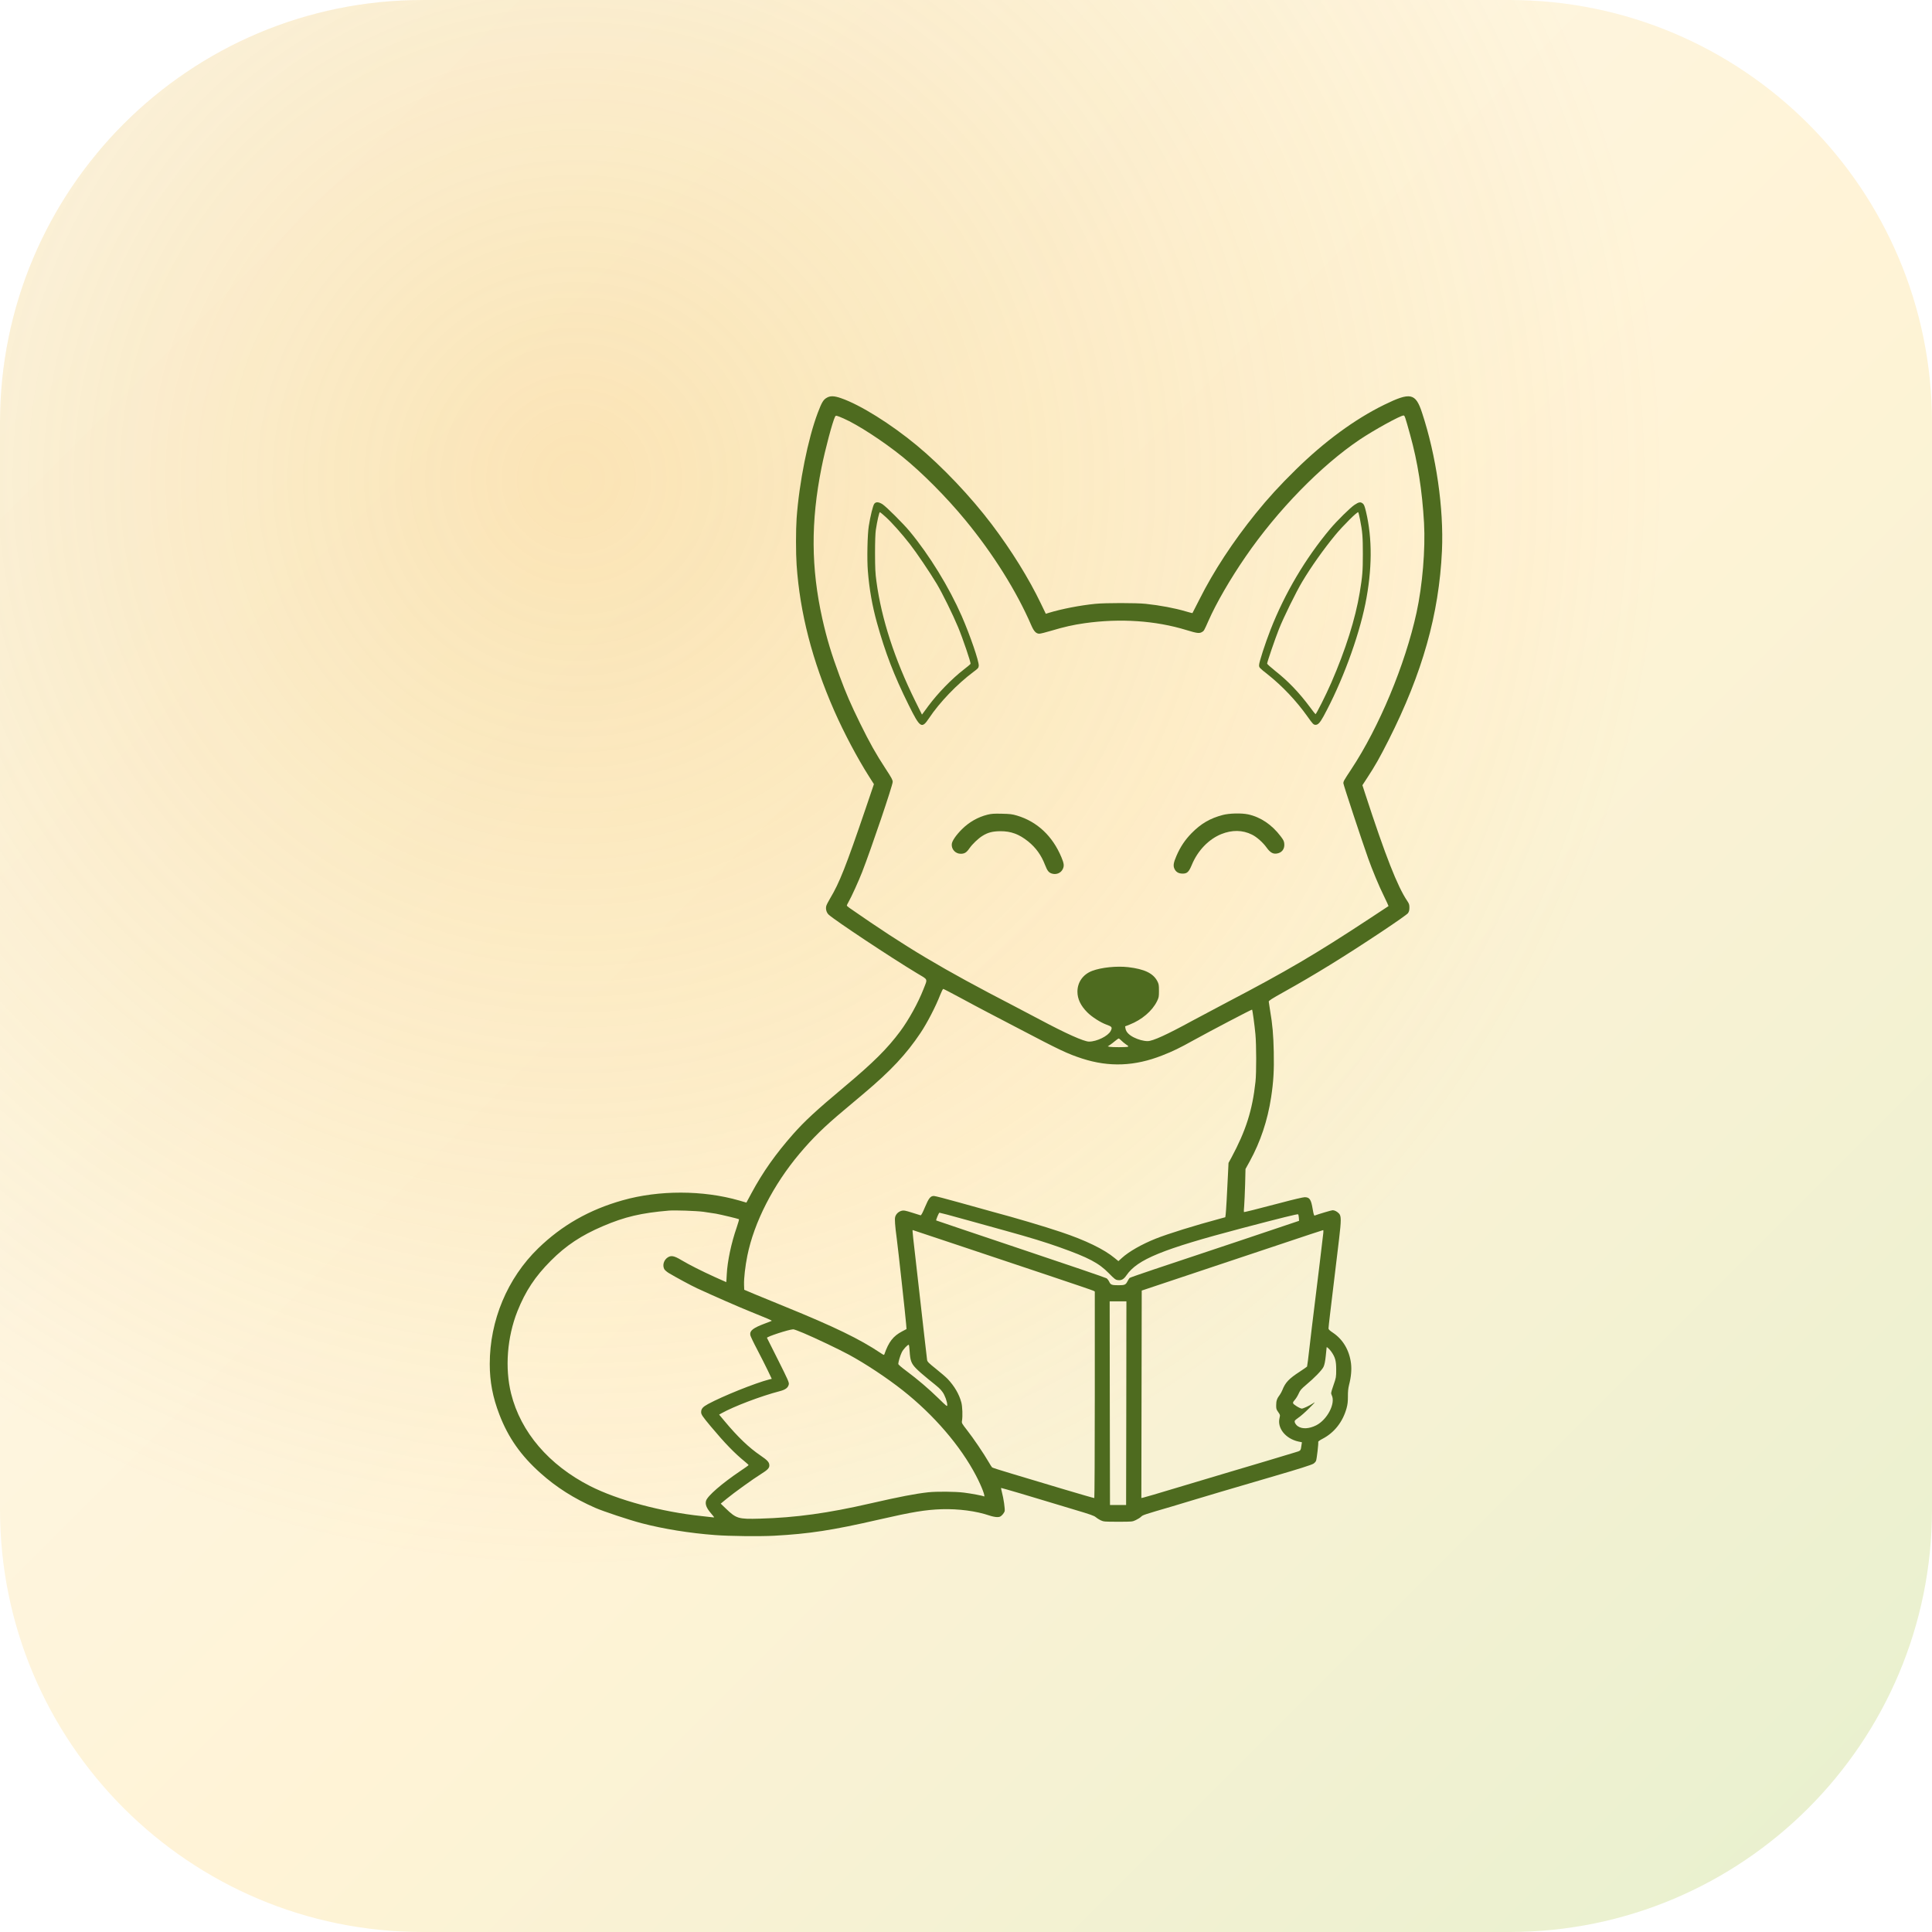
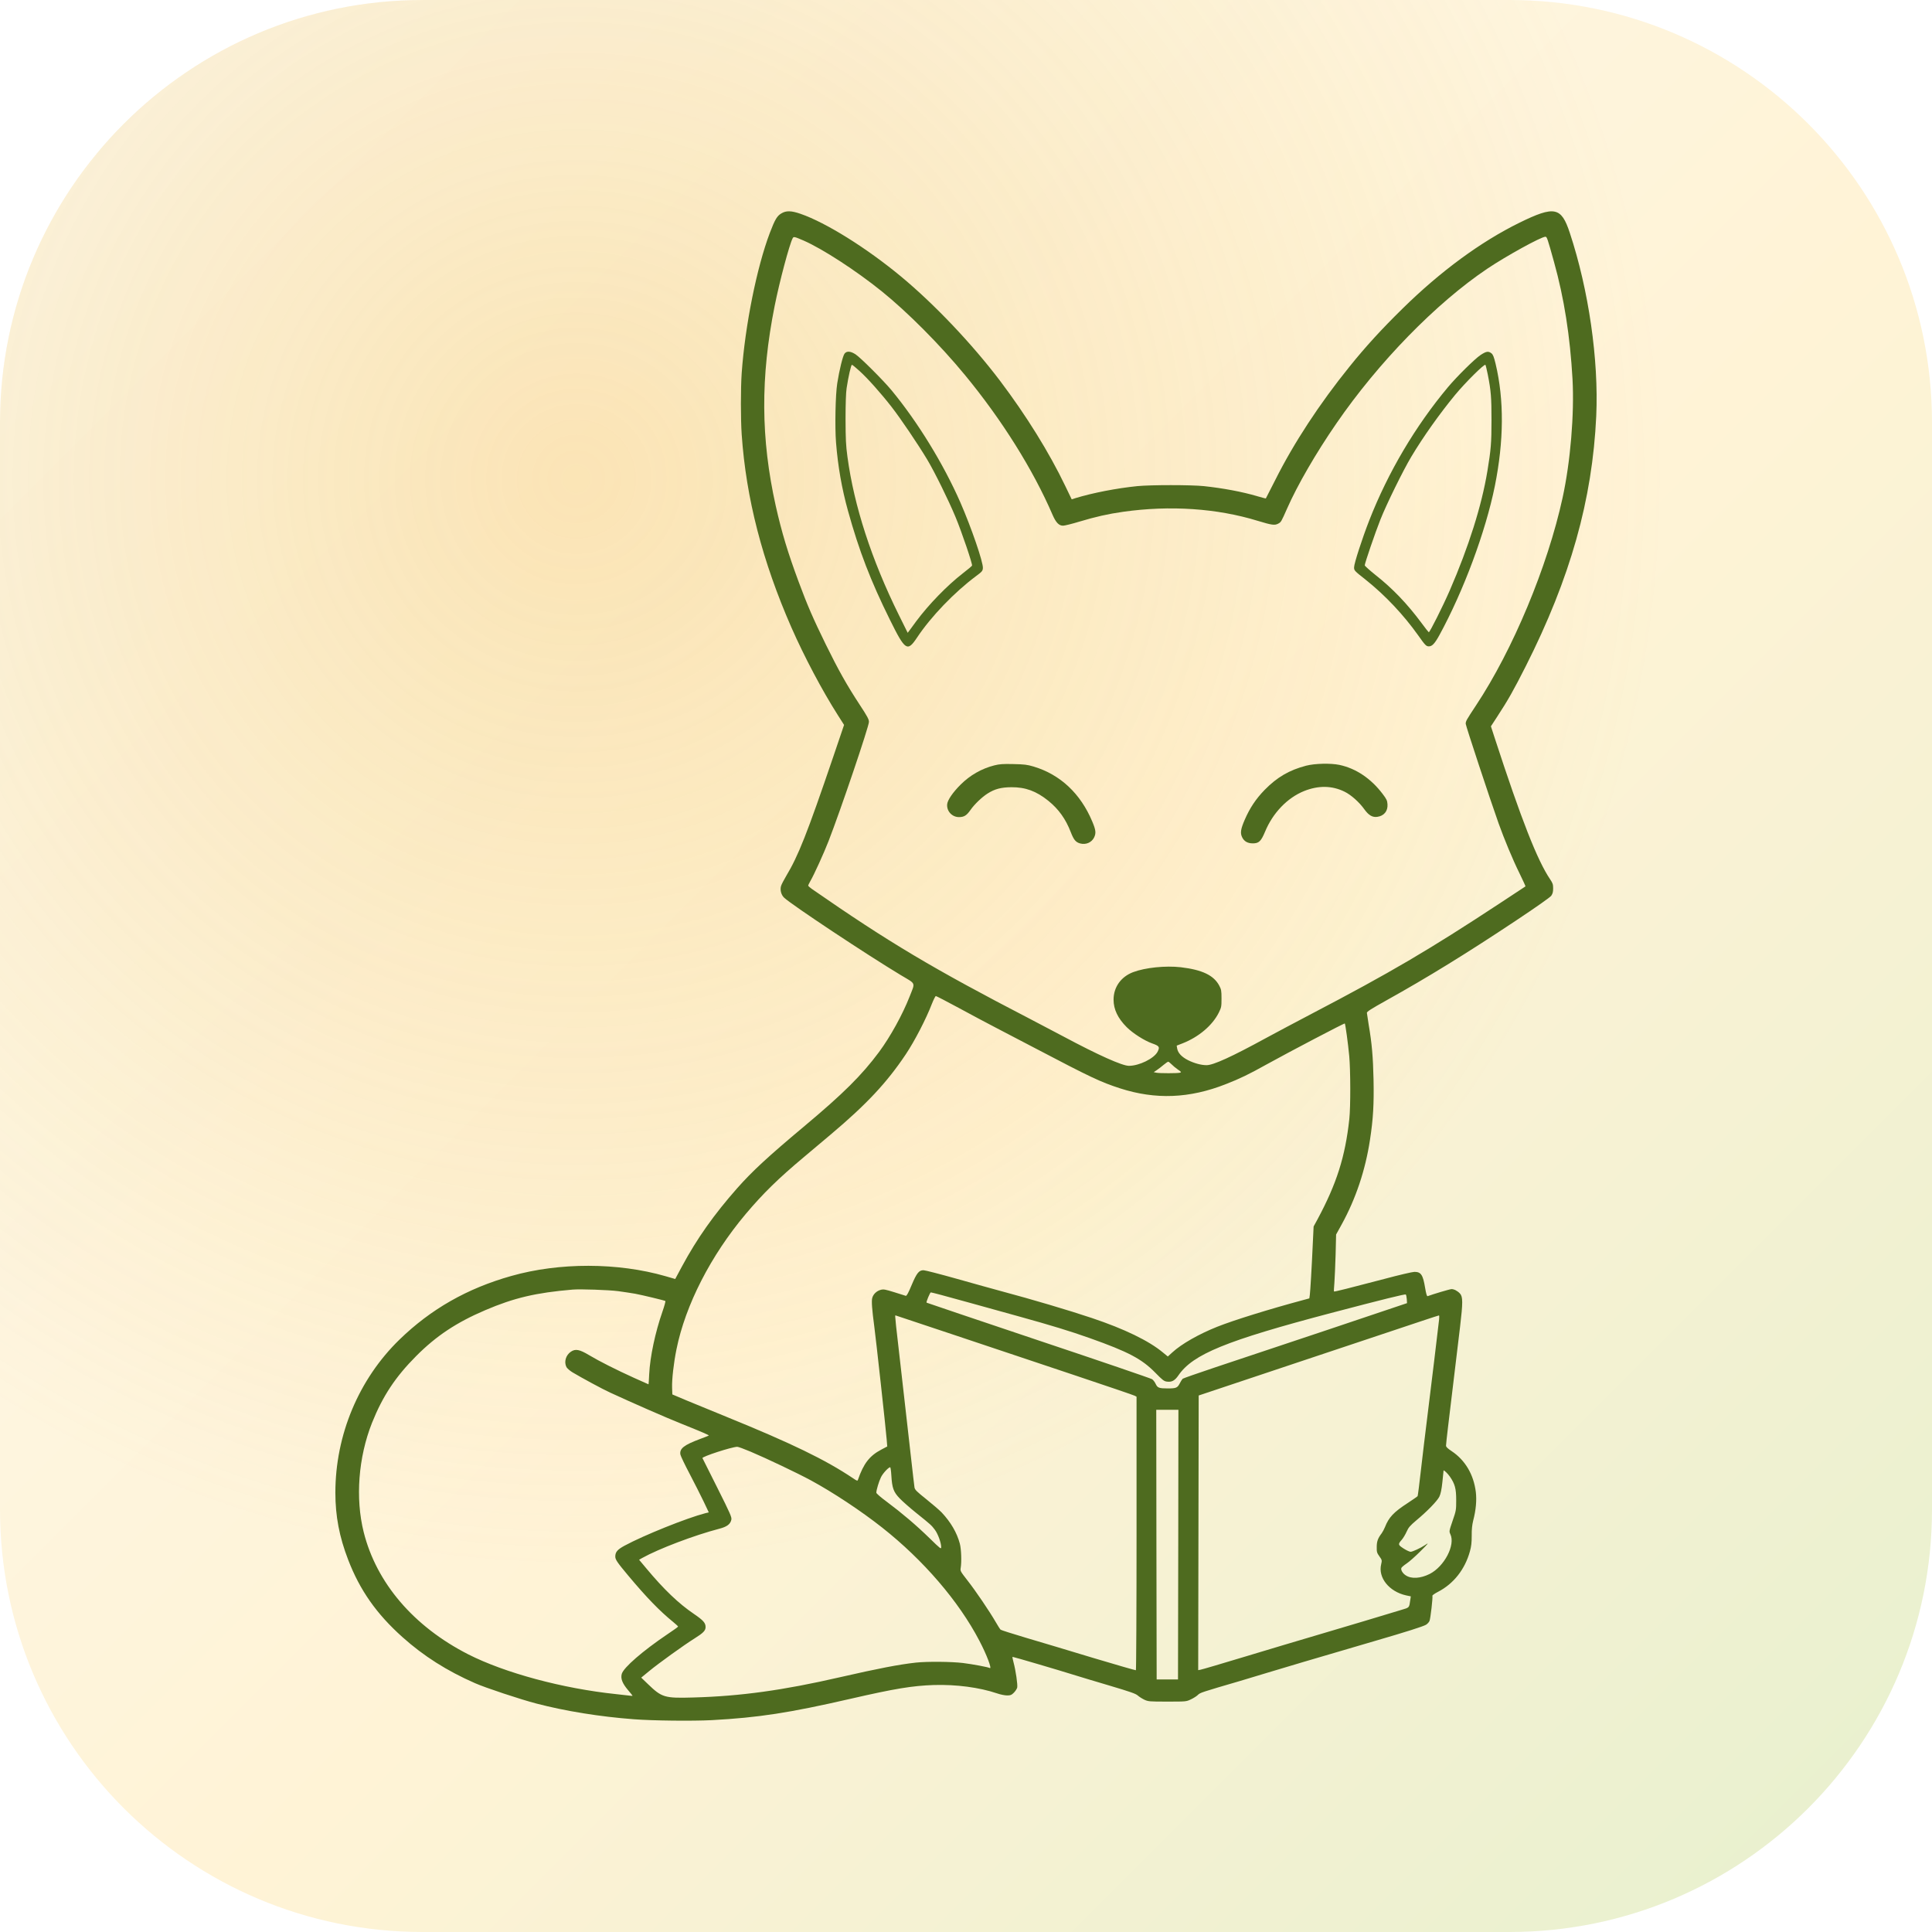
<svg xmlns="http://www.w3.org/2000/svg" viewBox="0 0 512 512" width="512" height="512">
  <defs>
    <linearGradient id="bg" x1="0" y1="0" x2="1" y2="1">
      <stop offset="0%" stop-color="#FBF9F0" />
      <stop offset="55%" stop-color="#FFF3D6" />
      <stop offset="100%" stop-color="#E6F0CE" />
    </linearGradient>
    <radialGradient id="glow" cx="30%" cy="25%" r="80%">
      <stop offset="0%" stop-color="#F4B740" stop-opacity="0.28" />
      <stop offset="70%" stop-color="#F4B740" stop-opacity="0" />
    </radialGradient>
  </defs>
  <rect x="0" y="0" width="512" height="512" rx="112" ry="112" fill="url(#bg)" />
  <rect x="0" y="0" width="512" height="512" rx="112" ry="112" fill="url(#glow)" />
-   <g transform="translate(72,99) scale(0.164286 0.164286)">
-     <g transform="translate(240.76,1906.61) scale(0.1,-0.1)" fill="#4E6B1F" stroke="none">
-       <path d="M6543 18674 c-53 -31 -78 -74 -141 -239 -159 -420 -301 -1129 -342 -1705 -13 -185 -13 -563 0 -750 53 -774 252 -1544 606 -2351 158 -359 376 -770 564 -1065 l77 -121 -132 -389 c-320 -940 -425 -1205 -574 -1453 -28 -47 -56 -101 -62 -121 -14 -48 2 -108 38 -142 97 -90 1007 -694 1421 -943 189 -113 177 -83 108 -260 -86 -220 -236 -492 -374 -678 -209 -281 -433 -504 -906 -900 -450 -377 -636 -549 -822 -759 -283 -321 -489 -612 -673 -954 l-81 -151 -117 34 c-583 168 -1295 169 -1880 3 -537 -151 -980 -404 -1362 -775 -496 -482 -781 -1162 -781 -1865 0 -285 48 -537 155 -815 143 -373 347 -663 664 -946 256 -229 539 -409 881 -559 126 -56 557 -199 750 -249 352 -92 772 -160 1185 -191 231 -18 716 -23 950 -11 569 31 941 88 1690 260 545 125 754 159 1015 168 273 8 556 -29 771 -102 40 -14 95 -25 122 -25 42 0 54 5 82 33 19 19 37 47 41 62 8 33 -18 211 -45 310 -10 36 -15 65 -11 65 12 0 573 -165 725 -213 77 -24 282 -86 455 -137 256 -76 321 -99 345 -121 17 -15 53 -38 80 -51 48 -22 61 -23 280 -23 229 0 230 0 287 27 32 15 70 39 85 54 28 28 41 32 513 170 85 25 241 72 345 104 167 51 541 162 1310 387 368 107 578 174 611 194 18 11 37 32 43 47 12 29 42 289 35 306 -2 6 29 28 68 48 190 98 328 273 389 493 17 61 22 106 22 190 -1 78 5 132 18 185 34 130 44 249 32 349 -27 214 -130 387 -293 496 -51 34 -70 52 -70 68 0 12 11 117 25 232 43 359 114 948 146 1215 35 295 35 367 -1 406 -31 33 -72 54 -103 54 -19 0 -227 -62 -291 -86 -9 -3 -18 26 -31 103 -26 158 -50 193 -130 193 -23 0 -187 -38 -366 -86 -430 -113 -609 -158 -614 -153 -2 3 0 49 5 104 4 55 11 210 15 345 l6 245 69 125 c172 314 287 657 344 1030 39 256 49 432 43 735 -6 273 -20 438 -59 665 -11 69 -21 134 -22 145 -1 15 49 47 239 153 499 278 972 569 1572 968 260 173 420 286 435 306 17 25 23 46 23 89 0 49 -5 64 -36 110 -156 230 -351 726 -675 1720 l-47 145 75 115 c134 205 199 320 348 614 545 1079 813 2031 860 3051 31 686 -92 1536 -322 2231 -104 316 -186 333 -613 124 -472 -232 -961 -591 -1424 -1046 -252 -247 -450 -463 -644 -704 -370 -458 -682 -935 -908 -1386 -61 -121 -112 -221 -114 -223 -1 -2 -48 11 -104 27 -182 54 -417 98 -651 123 -159 16 -644 16 -810 0 -250 -25 -547 -83 -753 -146 l-47 -15 -79 164 c-197 410 -474 856 -794 1280 -341 450 -800 934 -1208 1272 -418 346 -912 655 -1222 762 -112 39 -176 41 -234 5z m272 -331 c229 -100 637 -365 950 -617 317 -256 710 -651 1014 -1020 451 -547 830 -1152 1068 -1704 41 -94 77 -132 128 -132 19 0 108 22 197 49 200 60 350 94 533 120 572 81 1145 43 1645 -111 167 -51 204 -56 246 -33 35 19 36 21 108 184 126 286 352 676 598 1033 515 750 1218 1470 1843 1890 235 157 654 388 706 388 18 0 25 -20 104 -305 124 -444 196 -904 226 -1430 23 -424 -25 -1005 -121 -1445 -183 -839 -605 -1851 -1055 -2530 -120 -182 -125 -191 -125 -224 0 -22 297 -922 400 -1211 67 -188 174 -446 252 -603 44 -90 78 -165 76 -166 -2 -1 -140 -92 -308 -203 -869 -572 -1341 -849 -2295 -1348 -187 -98 -437 -231 -557 -296 -419 -229 -643 -331 -725 -331 -66 0 -150 23 -226 61 -78 40 -122 87 -132 141 l-6 36 72 28 c197 77 365 220 442 376 30 61 32 72 32 170 0 95 -3 110 -27 156 -67 127 -208 194 -469 225 -185 21 -433 -4 -581 -60 -148 -56 -238 -183 -238 -335 0 -118 52 -227 160 -335 75 -75 215 -164 310 -198 88 -31 96 -43 66 -102 -43 -82 -224 -171 -349 -171 -81 0 -372 130 -797 357 -135 71 -317 167 -405 213 -1182 612 -1729 938 -2662 1586 -23 16 -42 34 -43 39 0 6 12 30 26 55 46 79 165 341 221 485 148 380 493 1399 493 1455 0 31 -20 68 -114 211 -157 240 -256 416 -412 733 -155 317 -223 473 -332 767 -130 351 -204 595 -277 919 -183 820 -187 1569 -14 2435 59 298 181 754 220 827 12 22 20 20 134 -29z m1886 -9346 c145 -79 350 -188 454 -242 105 -54 318 -166 475 -248 684 -359 801 -414 1038 -491 433 -140 847 -124 1290 51 170 66 283 121 500 242 275 152 944 503 949 497 7 -7 40 -245 54 -397 16 -171 17 -620 1 -767 -50 -461 -155 -789 -388 -1223 l-47 -86 -9 -189 c-14 -314 -31 -596 -37 -643 l-6 -44 -70 -19 c-421 -113 -852 -247 -1053 -327 -225 -90 -434 -209 -546 -312 l-55 -50 -60 49 c-170 142 -469 287 -866 420 -280 94 -733 228 -1100 326 -93 25 -338 93 -543 151 -206 58 -389 105 -407 105 -56 0 -83 -34 -145 -181 -39 -94 -60 -133 -71 -131 -7 2 -71 22 -140 44 -113 35 -130 38 -166 29 -50 -14 -90 -52 -103 -99 -10 -37 -3 -138 25 -347 20 -147 143 -1267 151 -1376 l7 -86 -72 -38 c-144 -76 -216 -169 -285 -368 -5 -16 -12 -14 -63 21 -333 223 -742 422 -1543 748 -168 68 -384 157 -480 197 l-175 74 -3 84 c-3 99 19 296 53 464 109 541 418 1144 844 1650 213 252 393 429 713 697 100 84 245 206 322 271 437 368 683 631 914 976 108 161 248 432 318 614 21 53 43 97 49 97 6 0 130 -64 276 -143z m2595 -688 c16 -17 51 -46 77 -64 44 -30 46 -33 25 -39 -30 -8 -247 -8 -287 0 l-32 7 38 25 c21 14 58 43 83 64 25 21 50 38 56 38 5 0 23 -14 40 -31z m-6741 -2764 c66 -9 158 -23 205 -31 86 -16 357 -81 370 -89 4 -3 -12 -62 -36 -131 -87 -249 -151 -549 -161 -761 -3 -68 -7 -123 -8 -123 -1 0 -81 36 -177 79 -214 97 -421 201 -548 277 -115 69 -165 79 -220 42 -63 -42 -87 -125 -55 -188 8 -15 41 -44 72 -63 112 -67 374 -209 461 -248 264 -122 674 -302 867 -379 252 -101 339 -139 334 -144 -2 -2 -49 -21 -104 -41 -198 -74 -254 -117 -242 -190 3 -17 53 -123 113 -236 59 -112 135 -264 170 -336 l63 -133 -42 -10 c-228 -59 -750 -269 -985 -396 -86 -47 -112 -77 -112 -132 0 -37 23 -71 156 -230 226 -270 383 -432 549 -567 33 -27 60 -52 60 -56 0 -4 -59 -47 -132 -95 -299 -202 -531 -403 -554 -481 -16 -57 6 -115 77 -199 30 -35 54 -65 54 -67 0 -2 -10 -3 -22 -1 -13 2 -93 11 -178 20 -651 68 -1355 258 -1802 485 -664 339 -1118 869 -1273 1489 -103 412 -65 911 101 1330 131 327 285 560 539 815 245 246 491 409 840 558 353 151 618 213 1065 251 94 8 440 -4 555 -19z m3934 -46 c64 -17 226 -61 361 -99 135 -38 403 -112 595 -165 382 -106 616 -177 855 -262 470 -167 633 -253 797 -420 89 -91 108 -106 143 -110 59 -8 96 12 140 76 177 258 578 422 1860 760 639 168 902 233 910 225 5 -5 10 -31 12 -57 l3 -48 -985 -331 c-542 -181 -1154 -386 -1360 -454 -206 -69 -380 -130 -388 -136 -7 -7 -24 -33 -37 -59 -27 -52 -44 -59 -144 -59 -106 0 -125 7 -147 53 -10 23 -30 49 -44 59 -14 10 -637 223 -1385 473 -747 251 -1361 458 -1363 460 -7 7 42 125 52 125 5 0 61 -14 125 -31z m182 -495 c404 -135 1054 -353 1444 -483 391 -131 721 -243 733 -250 l22 -12 0 -1664 c0 -915 -4 -1666 -8 -1668 -4 -2 -236 65 -517 149 -280 85 -647 195 -814 244 -168 50 -310 95 -317 101 -6 5 -33 46 -59 92 -75 130 -245 381 -344 507 -87 112 -90 116 -83 155 12 74 7 228 -11 295 -35 132 -110 261 -221 379 -28 29 -113 102 -188 162 -115 92 -138 114 -143 142 -3 17 -23 192 -45 387 -22 195 -60 533 -85 750 -108 938 -110 960 -102 960 2 0 334 -111 738 -246z m5885 199 c-3 -27 -31 -257 -61 -513 -31 -256 -71 -586 -90 -735 -19 -148 -50 -411 -70 -584 -19 -172 -38 -317 -41 -323 -3 -5 -57 -42 -119 -83 -173 -112 -232 -175 -279 -295 -10 -25 -28 -58 -40 -75 -46 -60 -60 -98 -60 -167 -1 -60 2 -71 32 -113 33 -46 33 -49 22 -97 -40 -163 97 -333 303 -379 l58 -12 -6 -41 c-15 -102 -7 -93 -113 -125 -175 -54 -691 -208 -1040 -311 -188 -55 -575 -171 -860 -257 -284 -86 -529 -158 -544 -160 l-27 -5 3 1673 3 1673 1269 424 c698 233 1355 452 1459 487 105 35 194 64 198 64 5 1 6 -20 3 -46z m-3178 -2745 l-3 -1643 -130 0 -130 0 -3 1643 -2 1642 135 0 135 0 -2 -1642z m-5208 1131 c194 -82 570 -261 731 -348 271 -147 610 -371 870 -576 502 -396 933 -897 1184 -1378 90 -171 158 -352 126 -333 -18 11 -204 46 -324 61 -140 17 -434 20 -575 5 -207 -23 -452 -70 -929 -179 -687 -158 -1206 -230 -1783 -246 -350 -10 -382 -1 -553 164 l-81 78 96 79 c115 95 429 321 553 398 107 67 135 96 135 139 0 51 -28 82 -142 160 -186 126 -366 298 -581 556 l-87 104 37 21 c200 112 637 278 941 357 93 24 135 56 146 111 6 29 -13 73 -171 388 -98 195 -179 358 -181 361 -8 18 351 135 423 138 12 1 86 -27 165 -60z m1713 -291 c9 -150 26 -199 100 -276 34 -36 125 -116 202 -178 182 -146 187 -151 229 -207 37 -50 76 -157 76 -210 0 -28 -7 -23 -142 109 -162 158 -334 304 -520 443 -72 53 -128 101 -128 111 0 31 31 136 56 187 22 47 92 123 113 123 4 0 11 -46 14 -102z m6804 -12 c62 -90 77 -147 77 -286 0 -122 -1 -129 -44 -253 -43 -126 -43 -128 -27 -163 63 -131 -73 -393 -252 -484 -112 -56 -224 -63 -293 -16 -37 24 -61 66 -52 89 3 8 31 32 62 53 31 20 107 87 167 147 104 103 114 117 55 76 -49 -33 -148 -79 -171 -79 -13 0 -52 18 -86 40 -69 45 -71 51 -20 109 16 19 42 62 57 96 23 52 42 73 116 136 135 112 257 238 283 291 16 34 27 85 37 180 7 73 14 135 14 137 0 13 50 -34 77 -73z" />
-       <path d="M7313 16966 c-21 -26 -64 -201 -89 -361 -22 -137 -30 -533 -15 -721 23 -291 70 -560 146 -834 135 -486 275 -851 511 -1327 186 -376 212 -393 330 -216 170 256 455 552 718 748 74 55 81 63 84 98 6 69 -142 498 -275 802 -205 467 -518 978 -839 1366 -102 123 -376 396 -438 437 -61 39 -107 42 -133 8z m184 -213 c98 -89 259 -269 391 -439 104 -133 322 -455 432 -639 91 -152 259 -493 345 -700 74 -177 208 -572 201 -591 -2 -6 -53 -49 -113 -95 -191 -148 -415 -379 -566 -582 -37 -51 -76 -103 -86 -117 l-19 -25 -109 220 c-331 670 -544 1324 -625 1925 -19 139 -22 211 -23 460 0 185 5 325 13 375 21 140 54 285 65 285 5 0 48 -35 94 -77z" />
-       <path d="M15059 16948 c-71 -48 -283 -257 -394 -389 -397 -474 -730 -1036 -960 -1624 -87 -223 -185 -525 -185 -572 0 -39 2 -42 143 -153 237 -189 459 -425 637 -675 86 -122 99 -135 131 -135 40 0 71 33 128 136 295 540 563 1260 676 1818 110 548 114 1048 9 1488 -21 86 -31 112 -51 128 -37 29 -63 25 -134 -22z m90 -238 c39 -198 45 -279 45 -555 0 -279 -7 -359 -50 -620 -70 -423 -227 -920 -459 -1455 -83 -191 -244 -512 -255 -508 -4 2 -43 50 -85 108 -176 237 -353 423 -565 590 -71 57 -130 110 -130 117 0 26 127 397 191 558 73 185 276 598 376 765 144 241 345 524 531 750 128 155 362 387 372 369 5 -8 17 -61 29 -119z" />
-       <path d="M9137 11950 c-154 -39 -296 -120 -411 -235 -95 -95 -158 -187 -163 -238 -8 -84 59 -157 144 -157 61 0 93 19 140 87 49 70 140 157 208 200 88 56 166 76 290 77 172 1 303 -47 450 -165 126 -102 212 -222 274 -383 36 -93 60 -122 114 -137 71 -19 141 12 171 75 24 51 20 89 -23 191 -143 342 -391 574 -716 671 -77 23 -113 27 -245 30 -129 3 -168 0 -233 -16z" />
-       <path d="M12935 11946 c-206 -54 -353 -140 -505 -295 -106 -109 -180 -220 -242 -363 -49 -113 -57 -162 -32 -213 24 -50 66 -75 131 -75 73 0 100 26 148 141 95 230 271 413 475 496 175 70 342 68 495 -8 78 -38 179 -128 240 -214 53 -73 98 -100 157 -92 83 11 131 71 125 154 -3 44 -11 62 -59 125 -142 188 -325 311 -527 354 -107 22 -298 18 -406 -10z" />
+   <g transform="translate(88.8761,56) scale(0.217542)" fill="#4E6B1F" stroke="none">
+     <g transform="matrix(0.1,0,0,-0.1,-111,1869.969)" id="g69">
+       <path d="m 6543,18674 c -53,-31 -78,-74 -141,-239 -159,-420 -301,-1129 -342,-1705 -13,-185 -13,-563 0,-750 53,-774 252,-1544 606,-2351 158,-359 376,-770 564,-1065 l 77,-121 -132,-389 c -320,-940 -425,-1205 -574,-1453 -28,-47 -56,-101 -62,-121 -14,-48 2,-108 38,-142 97,-90 1007,-694 1421,-943 189,-113 177,-83 108,-260 -86,-220 -236,-492 -374,-678 -209,-281 -433,-504 -906,-900 -450,-377 -636,-549 -822,-759 -283,-321 -489,-612 -673,-954 l -81,-151 -117,34 c -583,168 -1295,169 -1880,3 -537,-151 -980,-404 -1362,-775 -496,-482 -781,-1162 -781,-1865 0,-285 48,-537 155,-815 143,-373 347,-663 664,-946 256,-229 539,-409 881,-559 126,-56 557,-199 750,-249 352,-92 772,-160 1185,-191 231,-18 716,-23 950,-11 569,31 941,88 1690,260 545,125 754,159 1015,168 273,8 556,-29 771,-102 40,-14 95,-25 122,-25 42,0 54,5 82,33 19,19 37,47 41,62 8,33 -18,211 -45,310 -10,36 -15,65 -11,65 12,0 573,-165 725,-213 77,-24 282,-86 455,-137 256,-76 321,-99 345,-121 17,-15 53,-38 80,-51 48,-22 61,-23 280,-23 229,0 230,0 287,27 32,15 70,39 85,54 28,28 41,32 513,170 85,25 241,72 345,104 167,51 541,162 1310,387 368,107 578,174 611,194 18,11 37,32 43,47 12,29 42,289 35,306 -2,6 29,28 68,48 190,98 328,273 389,493 17,61 22,106 22,190 -1,78 5,132 18,185 34,130 44,249 32,349 -27,214 -130,387 -293,496 -51,34 -70,52 -70,68 0,12 11,117 25,232 43,359 114,948 146,1215 35,295 35,367 -1,406 -31,33 -72,54 -103,54 -19,0 -227,-62 -291,-86 -9,-3 -18,26 -31,103 -26,158 -50,193 -130,193 -23,0 -187,-38 -366,-86 -430,-113 -609,-158 -614,-153 -2,3 0,49 5,104 4,55 11,210 15,345 l 6,245 69,125 c 172,314 287,657 344,1030 39,256 49,432 43,735 -6,273 -20,438 -59,665 -11,69 -21,134 -22,145 -1,15 49,47 239,153 499,278 972,569 1572,968 260,173 420,286 435,306 17,25 23,46 23,89 0,49 -5,64 -36,110 -156,230 -351,726 -675,1720 l -47,145 75,115 c 134,205 199,320 348,614 545,1079 813,2031 860,3051 31,686 -92,1536 -322,2231 -104,316 -186,333 -613,124 -472,-232 -961,-591 -1424,-1046 -252,-247 -450,-463 -644,-704 -370,-458 -682,-935 -908,-1386 -61,-121 -112,-221 -114,-223 -1,-2 -48,11 -104,27 -182,54 -417,98 -651,123 -159,16 -644,16 -810,0 -250,-25 -547,-83 -753,-146 l -47,-15 -79,164 c -197,410 -474,856 -794,1280 -341,450 -800,934 -1208,1272 -418,346 -912,655 -1222,762 -112,39 -176,41 -234,5 z m 272,-331 c 229,-100 637,-365 950,-617 317,-256 710,-651 1014,-1020 451,-547 830,-1152 1068,-1704 41,-94 77,-132 128,-132 19,0 108,22 197,49 200,60 350,94 533,120 572,81 1145,43 1645,-111 167,-51 204,-56 246,-33 35,19 36,21 108,184 126,286 352,676 598,1033 515,750 1218,1470 1843,1890 235,157 654,388 706,388 18,0 25,-20 104,-305 124,-444 196,-904 226,-1430 23,-424 -25,-1005 -121,-1445 -183,-839 -605,-1851 -1055,-2530 -120,-182 -125,-191 -125,-224 0,-22 297,-922 400,-1211 67,-188 174,-446 252,-603 44,-90 78,-165 76,-166 -2,-1 -140,-92 -308,-203 -869,-572 -1341,-849 -2295,-1348 -187,-98 -437,-231 -557,-296 -419,-229 -643,-331 -725,-331 -66,0 -150,23 -226,61 -78,40 -122,87 -132,141 l -6,36 72,28 c 197,77 365,220 442,376 30,61 32,72 32,170 0,95 -3,110 -27,156 -67,127 -208,194 -469,225 -185,21 -433,-4 -581,-60 -148,-56 -238,-183 -238,-335 0,-118 52,-227 160,-335 75,-75 215,-164 310,-198 88,-31 96,-43 66,-102 -43,-82 -224,-171 -349,-171 -81,0 -372,130 -797,357 -135,71 -317,167 -405,213 -1182,612 -1729,938 -2662,1586 -23,16 -42,34 -43,39 0,6 12,30 26,55 46,79 165,341 221,485 148,380 493,1399 493,1455 0,31 -20,68 -114,211 -157,240 -256,416 -412,733 -155,317 -223,473 -332,767 -130,351 -204,595 -277,919 -183,820 -187,1569 -14,2435 59,298 181,754 220,827 12,22 20,20 134,-29 z M 8701,8997 c 145,-79 350,-188 454,-242 105,-54 318,-166 475,-248 684,-359 801,-414 1038,-491 433,-140 847,-124 1290,51 170,66 283,121 500,242 275,152 944,503 949,497 7,-7 40,-245 54,-397 16,-171 17,-620 1,-767 -50,-461 -155,-789 -388,-1223 l -47,-86 -9,-189 c -14,-314 -31,-596 -37,-643 l -6,-44 -70,-19 c -421,-113 -852,-247 -1053,-327 -225,-90 -434,-209 -546,-312 l -55,-50 -60,49 c -170,142 -469,287 -866,420 -280,94 -733,228 -1100,326 -93,25 -338,93 -543,151 -206,58 -389,105 -407,105 -56,0 -83,-34 -145,-181 -39,-94 -60,-133 -71,-131 -7,2 -71,22 -140,44 -113,35 -130,38 -166,29 -50,-14 -90,-52 -103,-99 -10,-37 -3,-138 25,-347 20,-147 143,-1267 151,-1376 l 7,-86 -72,-38 c -144,-76 -216,-169 -285,-368 -5,-16 -12,-14 -63,21 -333,223 -742,422 -1543,748 -168,68 -384,157 -480,197 l -175,74 -3,84 c -3,99 19,296 53,464 109,541 418,1144 844,1650 213,252 393,429 713,697 100,84 245,206 322,271 437,368 683,631 914,976 108,161 248,432 318,614 21,53 43,97 49,97 6,0 130,-64 276,-143 z m 2595,-688 c 16,-17 51,-46 77,-64 44,-30 46,-33 25,-39 -30,-8 -247,-8 -287,0 l -32,7 38,25 c 21,14 58,43 83,64 25,21 50,38 56,38 5,0 23,-14 40,-31 z M 4555,5545 c 66,-9 158,-23 205,-31 86,-16 357,-81 370,-89 4,-3 -12,-62 -36,-131 -87,-249 -151,-549 -161,-761 -3,-68 -7,-123 -8,-123 -1,0 -81,36 -177,79 -214,97 -421,201 -548,277 -115,69 -165,79 -220,42 -63,-42 -87,-125 -55,-188 8,-15 41,-44 72,-63 112,-67 374,-209 461,-248 264,-122 674,-302 867,-379 252,-101 339,-139 334,-144 -2,-2 -49,-21 -104,-41 -198,-74 -254,-117 -242,-190 3,-17 53,-123 113,-236 59,-112 135,-264 170,-336 l 63,-133 -42,-10 c -228,-59 -750,-269 -985,-396 -86,-47 -112,-77 -112,-132 0,-37 23,-71 156,-230 226,-270 383,-432 549,-567 33,-27 60,-52 60,-56 0,-4 -59,-47 -132,-95 -299,-202 -531,-403 -554,-481 -16,-57 6,-115 77,-199 30,-35 54,-65 54,-67 0,-2 -10,-3 -22,-1 -13,2 -93,11 -178,20 -651,68 -1355,258 -1802,485 -664,339 -1118,869 -1273,1489 -103,412 -65,911 101,1330 131,327 285,560 539,815 245,246 491,409 840,558 353,151 618,213 1065,251 94,8 440,-4 555,-19 z m 3934,-46 c 64,-17 226,-61 361,-99 135,-38 403,-112 595,-165 382,-106 616,-177 855,-262 470,-167 633,-253 797,-420 89,-91 108,-106 143,-110 59,-8 96,12 140,76 177,258 578,422 1860,760 639,168 902,233 910,225 5,-5 10,-31 12,-57 l 3,-48 -985,-331 c -542,-181 -1154,-386 -1360,-454 -206,-69 -380,-130 -388,-136 -7,-7 -24,-33 -37,-59 -27,-52 -44,-59 -144,-59 -106,0 -125,7 -147,53 -10,23 -30,49 -44,59 -14,10 -637,223 -1385,473 -747,251 -1361,458 -1363,460 -7,7 42,125 52,125 5,0 61,-14 125,-31 z m 182,-495 c 404,-135 1054,-353 1444,-483 391,-131 721,-243 733,-250 l 22,-12 V 2595 c 0,-915 -4,-1666 -8,-1668 -4,-2 -236,65 -517,149 -280,85 -647,195 -814,244 -168,50 -310,95 -317,101 -6,5 -33,46 -59,92 -75,130 -245,381 -344,507 -87,112 -90,116 -83,155 12,74 7,228 -11,295 -35,132 -110,261 -221,379 -28,29 -113,102 -188,162 -115,92 -138,114 -143,142 -3,17 -23,192 -45,387 -22,195 -60,533 -85,750 -108,938 -110,960 -102,960 2,0 334,-111 738,-246 z m 5885,199 c -3,-27 -31,-257 -61,-513 -31,-256 -71,-586 -90,-735 -19,-148 -50,-411 -70,-584 -19,-172 -38,-317 -41,-323 -3,-5 -57,-42 -119,-83 -173,-112 -232,-175 -279,-295 -10,-25 -28,-58 -40,-75 -46,-60 -60,-98 -60,-167 -1,-60 2,-71 32,-113 33,-46 33,-49 22,-97 -40,-163 97,-333 303,-379 l 58,-12 -6,-41 c -15,-102 -7,-93 -113,-125 -175,-54 -691,-208 -1040,-311 -188,-55 -575,-171 -860,-257 -284,-86 -529,-158 -544,-160 l -27,-5 3,1673 3,1673 1269,424 c 698,233 1355,452 1459,487 105,35 194,64 198,64 5,1 6,-20 3,-46 z m -3178,-2745 -3,-1643 h -130 -130 l -3,1643 -2,1642 h 135 135 z M 6170,3589 c 194,-82 570,-261 731,-348 271,-147 610,-371 870,-576 502,-396 933,-897 1184,-1378 90,-171 158,-352 126,-333 -18,11 -204,46 -324,61 -140,17 -434,20 -575,5 C 7975,997 7730,950 7253,841 6566,683 6047,611 5470,595 5120,585 5088,594 4917,759 l -81,78 96,79 c 115,95 429,321 553,398 107,67 135,96 135,139 0,51 -28,82 -142,160 -186,126 -366,298 -581,556 l -87,104 37,21 c 200,112 637,278 941,357 93,24 135,56 146,111 6,29 -13,73 -171,388 -98,195 -179,358 -181,361 -8,18 351,135 423,138 12,1 86,-27 165,-60 z m 1713,-291 c 9,-150 26,-199 100,-276 34,-36 125,-116 202,-178 182,-146 187,-151 229,-207 37,-50 76,-157 76,-210 0,-28 -7,-23 -142,109 -162,158 -334,304 -520,443 -72,53 -128,101 -128,111 0,31 31,136 56,187 22,47 92,123 113,123 4,0 11,-46 14,-102 z m 6804,-12 c 62,-90 77,-147 77,-286 0,-122 -1,-129 -44,-253 -43,-126 -43,-128 -27,-163 63,-131 -73,-393 -252,-484 -112,-56 -224,-63 -293,-16 -37,24 -61,66 -52,89 3,8 31,32 62,53 31,20 107,87 167,147 104,103 114,117 55,76 -49,-33 -148,-79 -171,-79 -13,0 -52,18 -86,40 -69,45 -71,51 -20,109 16,19 42,62 57,96 23,52 42,73 116,136 135,112 257,238 283,291 16,34 27,85 37,180 7,73 14,135 14,137 0,13 50,-34 77,-73 z" id="path59" />
+       <path d="m 7313,16966 c -21,-26 -64,-201 -89,-361 -22,-137 -30,-533 -15,-721 23,-291 70,-560 146,-834 135,-486 275,-851 511,-1327 186,-376 212,-393 330,-216 170,256 455,552 718,748 74,55 81,63 84,98 6,69 -142,498 -275,802 -205,467 -518,978 -839,1366 -102,123 -376,396 -438,437 -61,39 -107,42 -133,8 z m 184,-213 c 98,-89 259,-269 391,-439 104,-133 322,-455 432,-639 91,-152 259,-493 345,-700 74,-177 208,-572 201,-591 -2,-6 -53,-49 -113,-95 -191,-148 -415,-379 -566,-582 -37,-51 -76,-103 -86,-117 l -19,-25 -109,220 c -331,670 -544,1324 -625,1925 -19,139 -22,211 -23,460 0,185 5,325 13,375 21,140 54,285 65,285 5,0 48,-35 94,-77 z" id="path61" />
+       <path d="m 15059,16948 c -71,-48 -283,-257 -394,-389 -397,-474 -730,-1036 -960,-1624 -87,-223 -185,-525 -185,-572 0,-39 2,-42 143,-153 237,-189 459,-425 637,-675 86,-122 99,-135 131,-135 40,0 71,33 128,136 295,540 563,1260 676,1818 110,548 114,1048 9,1488 -21,86 -31,112 -51,128 -37,29 -63,25 -134,-22 z m 90,-238 c 39,-198 45,-279 45,-555 0,-279 -7,-359 -50,-620 -70,-423 -227,-920 -459,-1455 -83,-191 -244,-512 -255,-508 -4,2 -43,50 -85,108 -176,237 -353,423 -565,590 -71,57 -130,110 -130,117 0,26 127,397 191,558 73,185 276,598 376,765 144,241 345,524 531,750 128,155 362,387 372,369 5,-8 17,-61 29,-119 z" id="path63" />
+       <path d="m 9137,11950 c -154,-39 -296,-120 -411,-235 -95,-95 -158,-187 -163,-238 -8,-84 59,-157 144,-157 61,0 93,19 140,87 49,70 140,157 208,200 88,56 166,76 290,77 172,1 303,-47 450,-165 126,-102 212,-222 274,-383 36,-93 60,-122 114,-137 71,-19 141,12 171,75 24,51 20,89 -23,191 -143,342 -391,574 -716,671 -77,23 -113,27 -245,30 -129,3 -168,0 -233,-16 z" id="path65" />
+       <path d="m 12935,11946 c -206,-54 -353,-140 -505,-295 -106,-109 -180,-220 -242,-363 -49,-113 -57,-162 -32,-213 24,-50 66,-75 131,-75 73,0 100,26 148,141 95,230 271,413 475,496 175,70 342,68 495,-8 78,-38 179,-128 240,-214 53,-73 98,-100 157,-92 83,11 131,71 125,154 -3,44 -11,62 -59,125 -142,188 -325,311 -527,354 -107,22 -298,18 -406,-10 z" id="path67" />
    </g>
  </g>
</svg>
